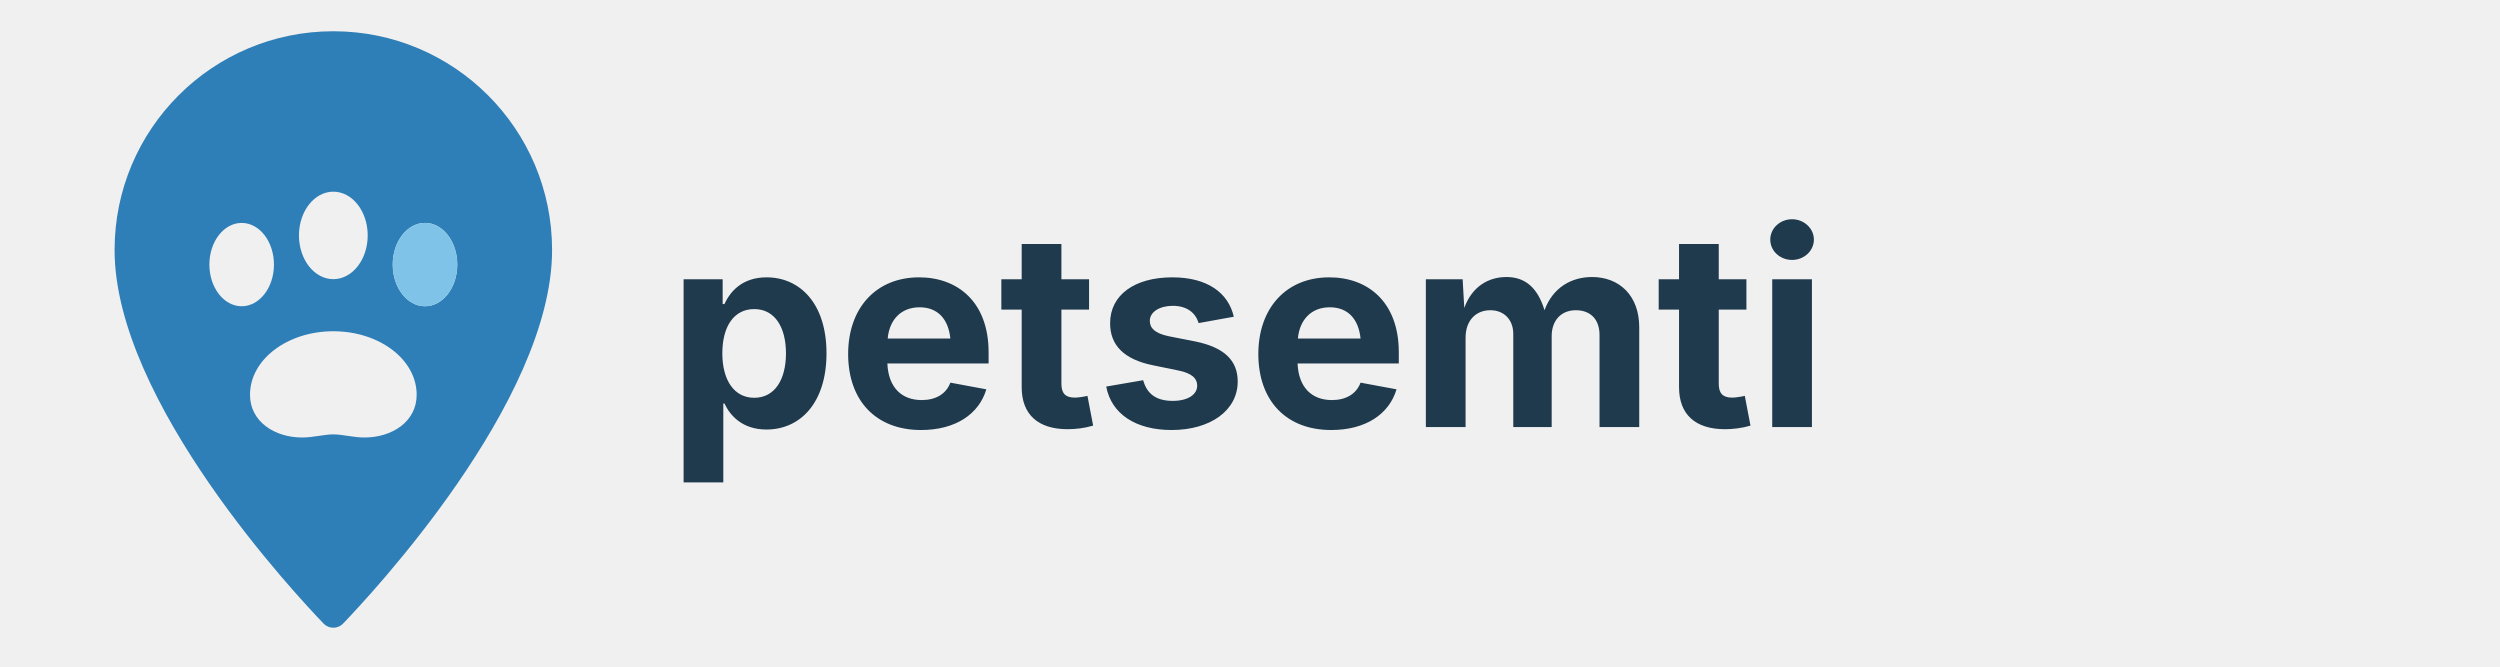
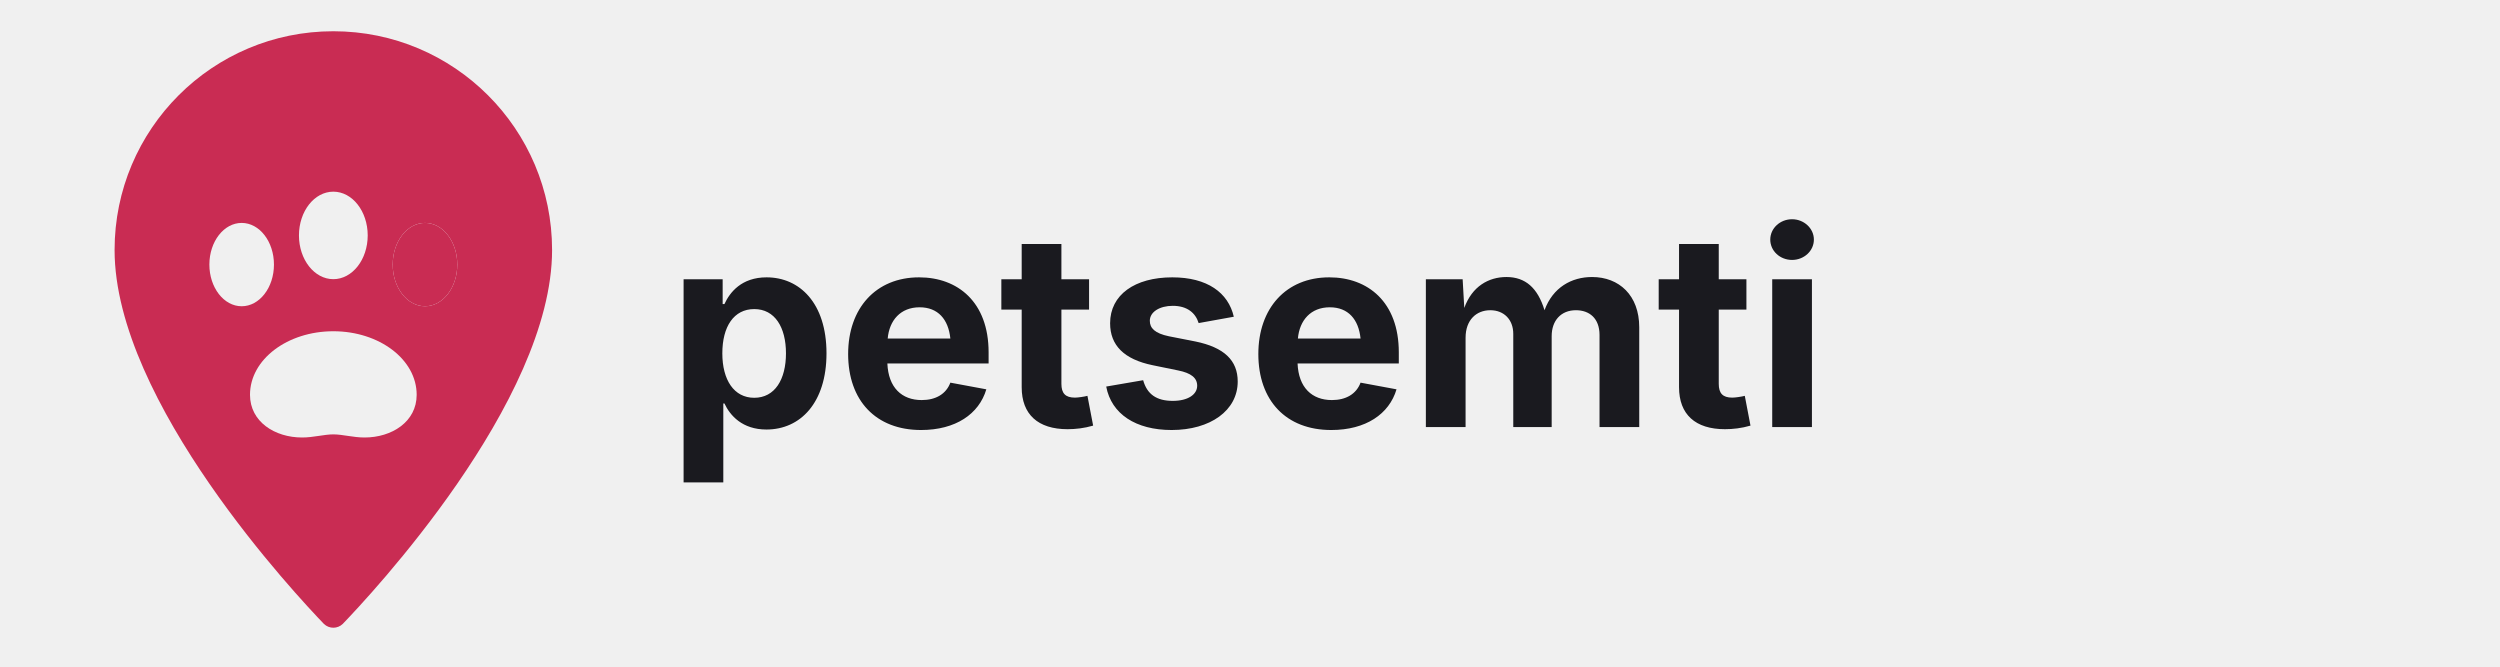
<svg xmlns="http://www.w3.org/2000/svg" viewBox="0 0 240 64" width="240" height="64">
  <mask id="p">
    <rect width="64" height="64" fill="#fff" />
    <path d="M32 31.8c-4.4 0-8 2.7-8 6.1 0 2.6 2.4 4.1 5 4.1 1.1 0 2.1-.3 3-.3s1.9.3 3 .3c2.6 0 5-1.5 5-4.1 0-3.4-3.6-6.1-8-6.1Z" fill="#000" />
    <ellipse cx="23.2" cy="25.4" rx="3.1" ry="4" fill="#000" />
    <ellipse cx="32" cy="22.6" rx="3.3" ry="4.2" fill="#000" />
    <ellipse cx="40.8" cy="25.4" rx="3.1" ry="4" fill="#000" />
  </mask>
-   <path d="M32 3C20.4 3 11 12.4 11 24c0 14.6 17.6 33.3 20.1 35.9a1.3 1.3 0 0 0 1.8 0C35.4 57.3 53 38.6 53 24 53 12.4 43.6 3 32 3Z" fill="#2E7EB8" mask="url(#p)" />
-   <ellipse cx="40.8" cy="25.4" rx="3.1" ry="4" fill="#7FC4E8" />
-   <text x="64" y="41" font-family="Outfit, Inter, system-ui, sans-serif" font-size="26" font-weight="700" fill="#1F3A4D">petsemti</text>
+   <path d="M32 3C20.4 3 11 12.4 11 24c0 14.6 17.6 33.3 20.1 35.9a1.3 1.3 0 0 0 1.8 0C35.4 57.3 53 38.6 53 24 53 12.4 43.6 3 32 3Z" fill="#C92C53" mask="url(#p)" />
+   <ellipse cx="40.8" cy="25.4" rx="3.1" ry="4" fill="#C92C53" />
+   <text x="64" y="41" font-family="Outfit, Inter, system-ui, sans-serif" font-size="26" font-weight="700" fill="#1A1A1F">petsemti</text>
</svg>
